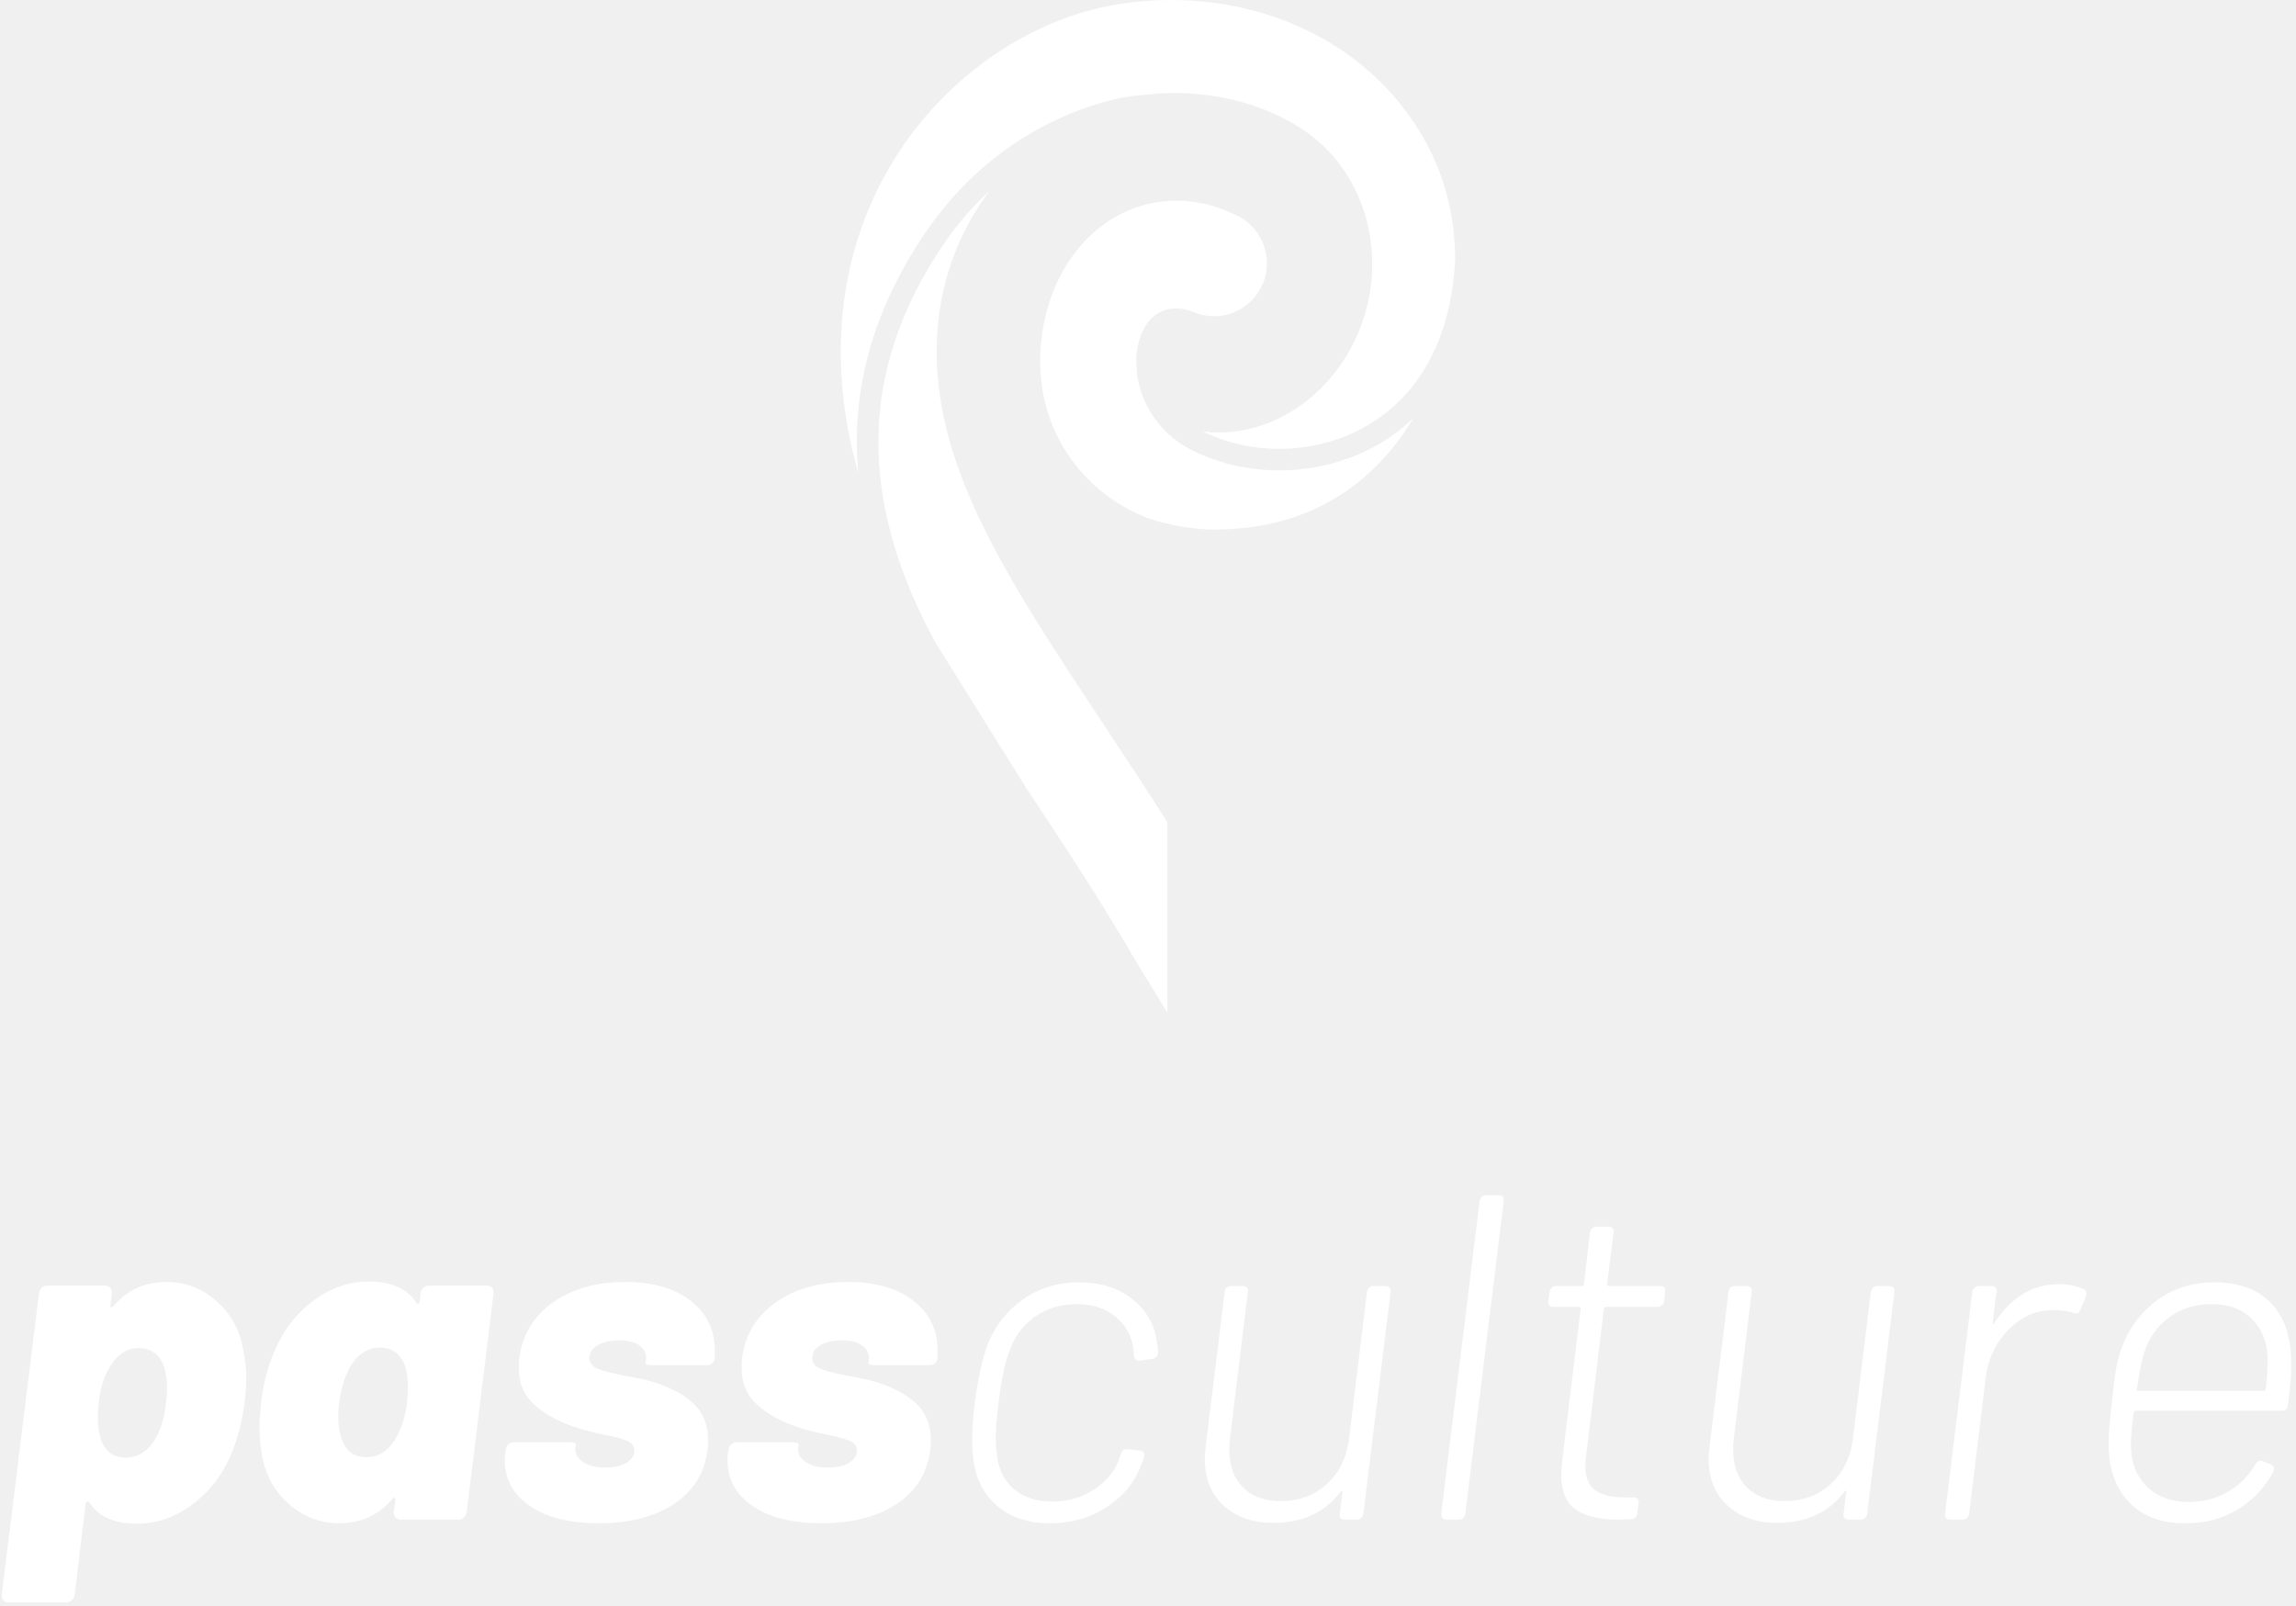
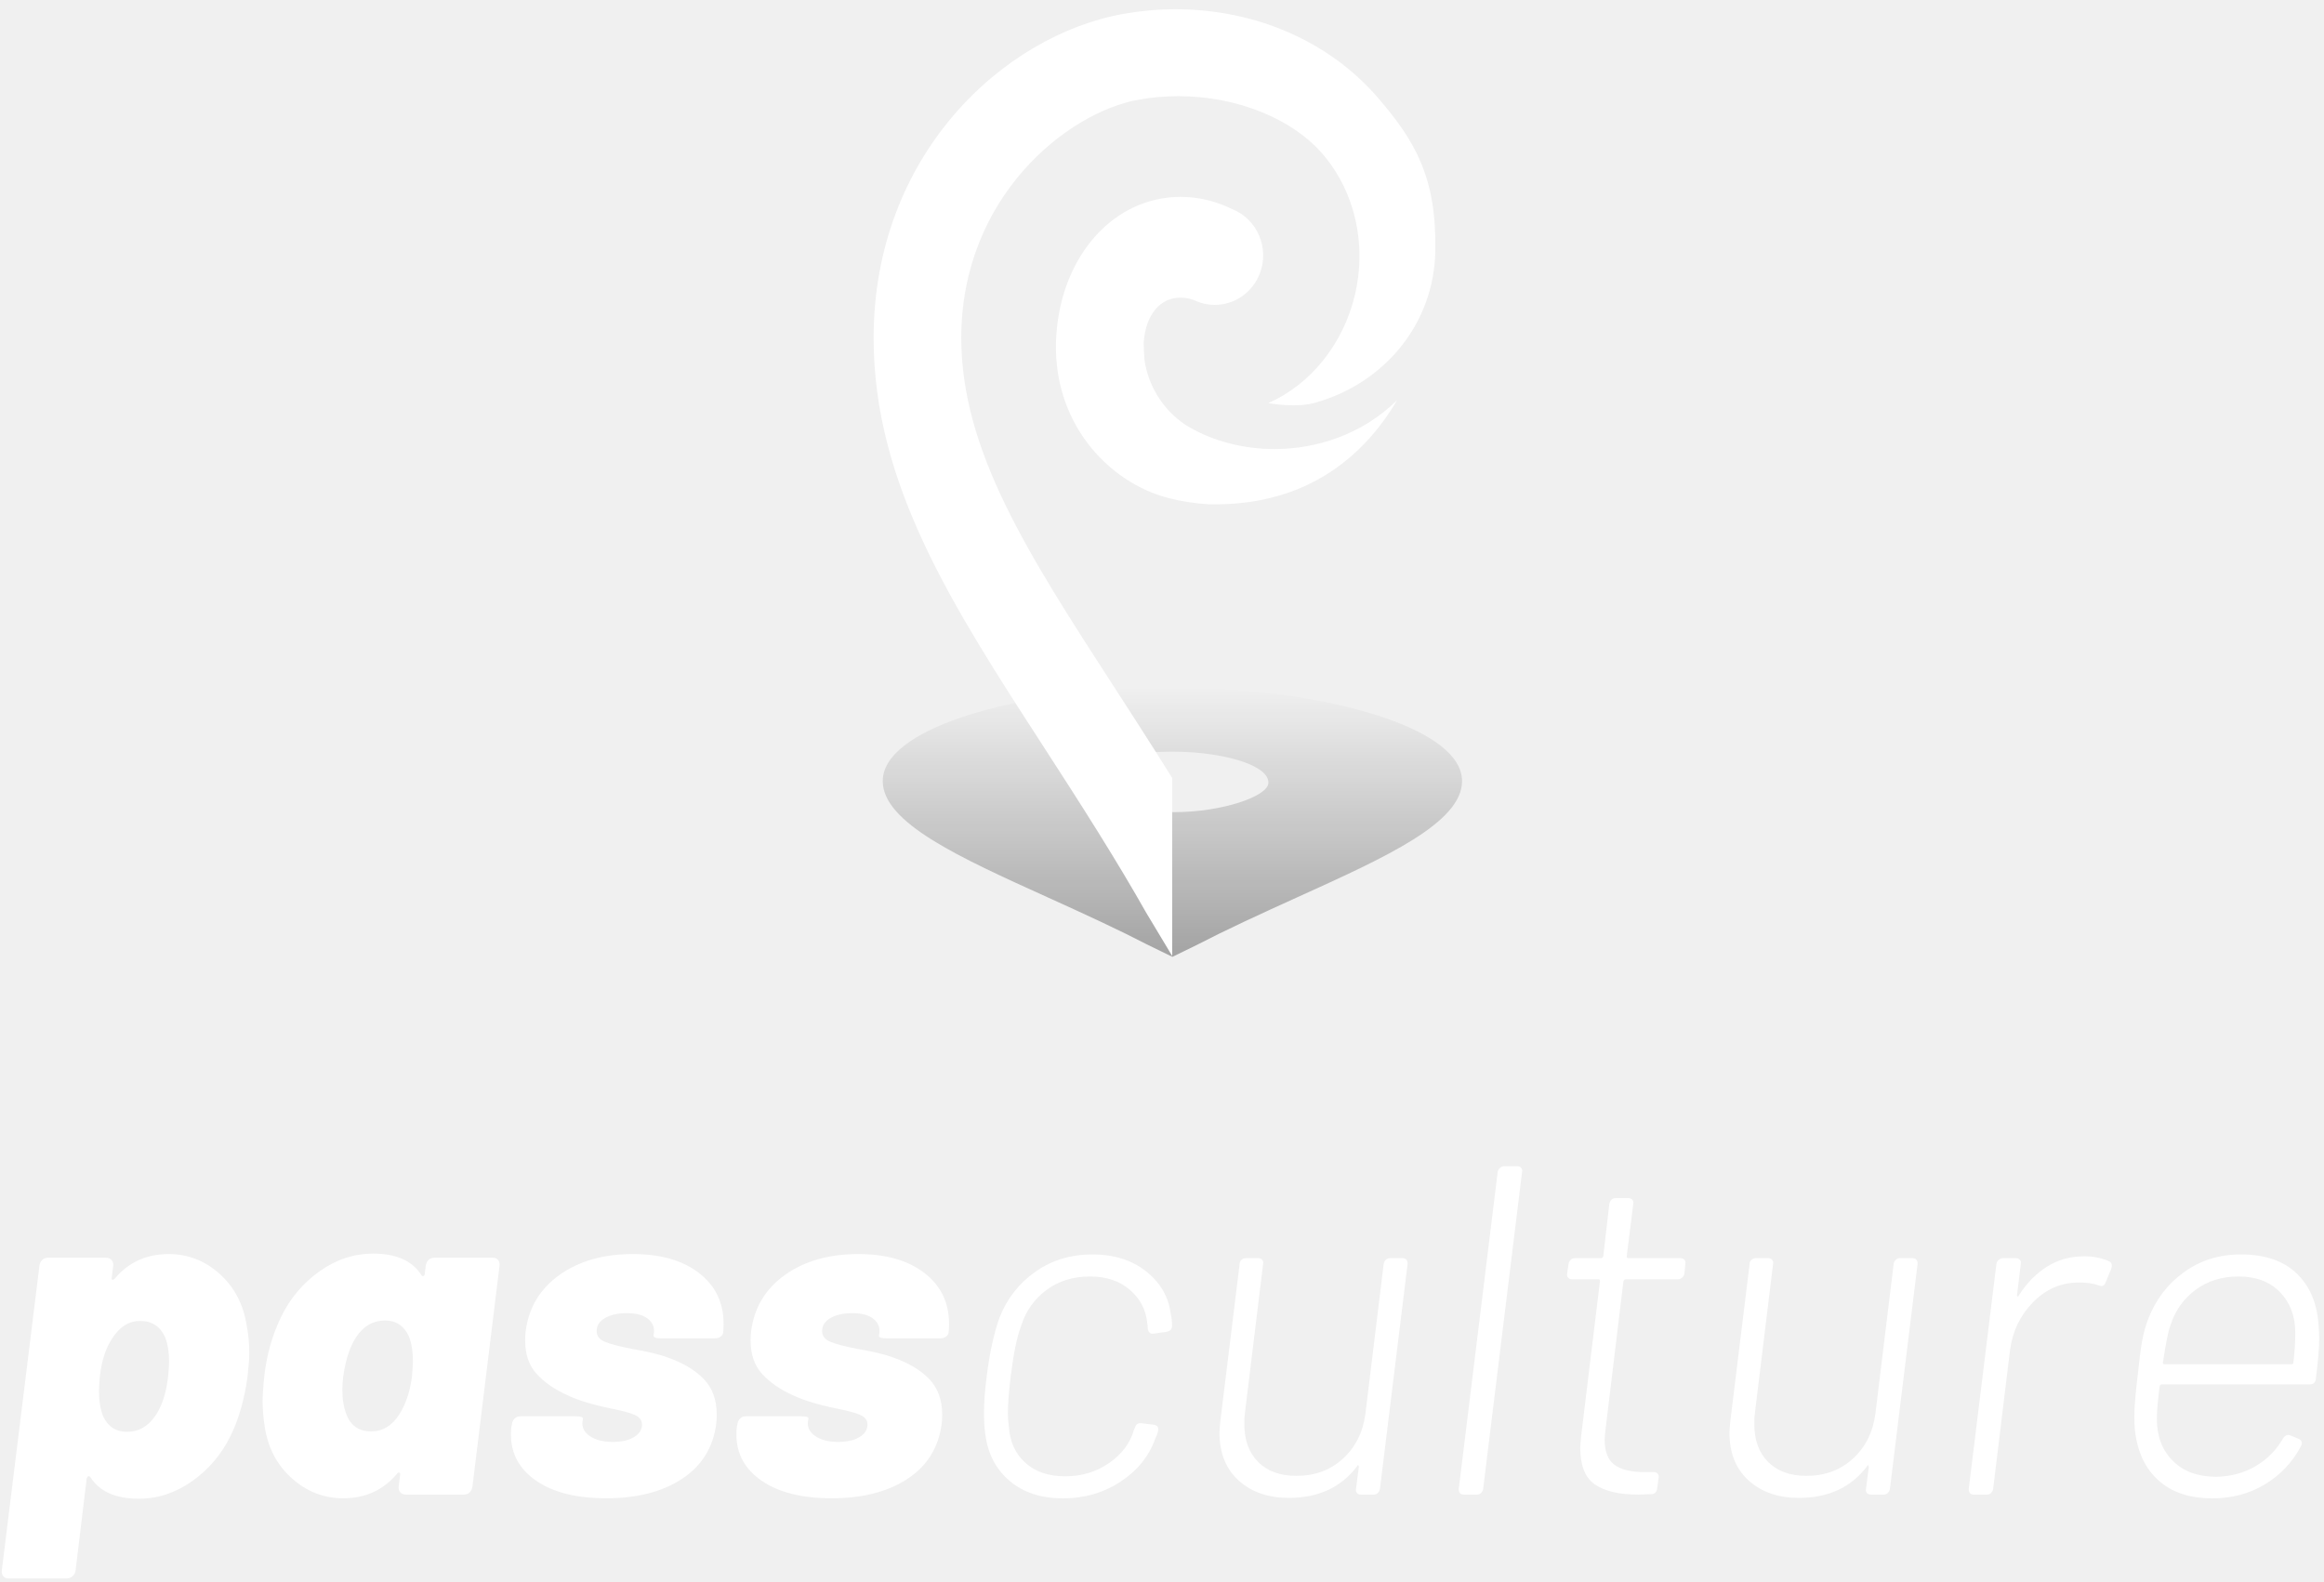
- <svg xmlns="http://www.w3.org/2000/svg" width="213px" height="149px" viewBox="0 0 213 149" version="1.1">
-   <defs />
-   <g id="Splash" stroke="none" stroke-width="1" fill="none" fill-rule="evenodd">
-     <g id="PassCulture-v0rc3-splash" transform="translate(-81, -256)" fill="#FFFFFF">
-       <g id="logo-group" transform="translate(81, 255)">
-         <g id="Group" transform="translate(0, 111)">
+ <svg xmlns="http://www.w3.org/2000/svg" width="213px" height="145px" viewBox="0 0 213 145" version="1.1">
+   <defs>
+     <linearGradient x1="50%" y1="0%" x2="50%" y2="98.268%" id="linearGradient-1">
+       <stop stop-color="#000000" stop-opacity="0" offset="0%" />
+       <stop stop-color="#000000" stop-opacity="0.7" offset="100%" />
+     </linearGradient>
+   </defs>
+   <g id="Splash-&amp;-account" stroke="none" stroke-width="1" fill="none" fill-rule="evenodd">
+     <g id="PassCulture-v0rc3-splash" transform="translate(-81, -260)">
+       <g id="logo-group" transform="translate(81, 260)">
+         <g id="Group" transform="translate(0, 106)" fill="#FFFFFF">
          <path d="M97.406,31.344 C95.428,31.344 93.808,30.814 92.547,29.753 C91.286,28.692 90.54,27.273 90.311,25.496 C90.225,24.894 90.182,24.249 90.182,23.561 C90.182,22.558 90.268,21.411 90.44,20.121 C90.698,18.028 91.085,16.251 91.601,14.789 C92.289,13.04 93.385,11.636 94.891,10.575 C96.396,9.514 98.137,8.984 100.115,8.984 C102.093,8.984 103.734,9.5 105.038,10.532 C106.343,11.564 107.095,12.854 107.296,14.402 C107.382,14.775 107.425,15.147 107.425,15.52 C107.425,15.835 107.253,16.022 106.909,16.079 L105.705,16.251 L105.619,16.251 C105.39,16.251 105.246,16.093 105.189,15.778 C105.189,15.549 105.175,15.377 105.146,15.262 C105.031,14.058 104.501,13.048 103.555,12.23 C102.609,11.413 101.391,11.005 99.9,11.005 C98.352,11.005 97.019,11.421 95.901,12.252 C94.783,13.083 94.009,14.187 93.579,15.563 C93.206,16.538 92.891,18.071 92.633,20.164 C92.461,21.569 92.375,22.701 92.375,23.561 C92.375,23.934 92.404,24.321 92.461,24.722 C92.547,26.127 93.049,27.245 93.966,28.076 C94.883,28.907 96.102,29.323 97.621,29.323 C99.14,29.323 100.488,28.915 101.663,28.098 C102.838,27.28 103.598,26.256 103.942,25.023 L104.028,24.851 C104.114,24.536 104.329,24.407 104.673,24.464 L105.748,24.593 C106.092,24.65 106.221,24.851 106.135,25.195 C106.078,25.424 105.992,25.654 105.877,25.883 C105.304,27.488 104.243,28.8 102.695,29.817 C101.147,30.835 99.384,31.344 97.406,31.344 Z M126.818,9.844 C126.847,9.701 126.911,9.579 127.011,9.479 C127.112,9.378 127.234,9.328 127.377,9.328 L128.538,9.328 C128.853,9.328 129.011,9.5 129.011,9.844 L126.474,30.484 C126.445,30.627 126.381,30.749 126.281,30.849 C126.18,30.95 126.058,31 125.915,31 L124.711,31 C124.568,31 124.453,30.95 124.367,30.849 C124.281,30.749 124.252,30.627 124.281,30.484 L124.539,28.463 C124.539,28.377 124.517,28.327 124.475,28.312 C124.431,28.298 124.396,28.334 124.367,28.42 C122.905,30.341 120.827,31.301 118.132,31.301 C116.24,31.301 114.706,30.771 113.531,29.71 C112.356,28.649 111.768,27.187 111.768,25.324 C111.768,25.095 111.797,24.722 111.854,24.206 L113.617,9.844 C113.617,9.701 113.674,9.579 113.789,9.479 C113.904,9.378 114.033,9.328 114.176,9.328 L115.337,9.328 C115.48,9.328 115.595,9.378 115.681,9.479 C115.767,9.579 115.796,9.701 115.767,9.844 L114.09,23.604 C114.061,23.833 114.047,24.149 114.047,24.55 C114.047,26.012 114.47,27.166 115.316,28.012 C116.161,28.857 117.329,29.28 118.82,29.28 C120.511,29.28 121.93,28.757 123.077,27.71 C124.224,26.664 124.912,25.295 125.141,23.604 L126.818,9.844 Z M134.171,31 C133.856,31 133.698,30.828 133.698,30.484 L137.267,1.416 C137.296,1.273 137.367,1.151 137.482,1.05 C137.597,0.95 137.726,0.9 137.869,0.9 L139.073,0.9 C139.216,0.9 139.331,0.95 139.417,1.05 C139.503,1.151 139.532,1.273 139.503,1.416 L135.934,30.484 C135.905,30.627 135.841,30.749 135.74,30.849 C135.64,30.95 135.518,31 135.375,31 L134.171,31 Z M154.381,10.747 C154.352,10.89 154.281,11.012 154.166,11.113 C154.051,11.213 153.922,11.263 153.779,11.263 L149.006,11.263 C148.92,11.263 148.848,11.32 148.791,11.435 L147.157,24.98 C147.1,25.439 147.071,25.768 147.071,25.969 C147.071,27.058 147.372,27.825 147.974,28.27 C148.576,28.714 149.493,28.936 150.726,28.936 L151.586,28.936 C151.729,28.936 151.844,28.986 151.93,29.087 C152.016,29.187 152.045,29.309 152.016,29.452 L151.887,30.441 C151.83,30.785 151.643,30.957 151.328,30.957 L150.167,31 C148.418,31 147.093,30.692 146.19,30.076 C145.286,29.459 144.835,28.348 144.835,26.743 C144.835,26.542 144.864,26.155 144.921,25.582 L146.641,11.435 C146.641,11.32 146.598,11.263 146.512,11.263 L144.061,11.263 C143.918,11.263 143.803,11.213 143.717,11.113 C143.631,11.012 143.602,10.89 143.631,10.747 L143.76,9.844 C143.789,9.701 143.853,9.579 143.953,9.479 C144.054,9.378 144.176,9.328 144.319,9.328 L146.727,9.328 C146.813,9.328 146.885,9.271 146.942,9.156 L147.501,4.34 C147.53,4.197 147.594,4.075 147.695,3.974 C147.795,3.874 147.917,3.824 148.06,3.824 L149.264,3.824 C149.407,3.824 149.522,3.874 149.608,3.974 C149.694,4.075 149.723,4.197 149.694,4.34 L149.092,9.156 C149.092,9.271 149.135,9.328 149.221,9.328 L154.037,9.328 C154.18,9.328 154.295,9.378 154.381,9.479 C154.467,9.579 154.496,9.701 154.467,9.844 L154.381,10.747 Z M173.559,9.844 C173.588,9.701 173.652,9.579 173.752,9.479 C173.853,9.378 173.975,9.328 174.118,9.328 L175.279,9.328 C175.594,9.328 175.752,9.5 175.752,9.844 L173.215,30.484 C173.186,30.627 173.122,30.749 173.022,30.849 C172.921,30.95 172.799,31 172.656,31 L171.452,31 C171.309,31 171.194,30.95 171.108,30.849 C171.022,30.749 170.993,30.627 171.022,30.484 L171.28,28.463 C171.28,28.377 171.258,28.327 171.215,28.312 C171.173,28.298 171.137,28.334 171.108,28.42 C169.646,30.341 167.568,31.301 164.873,31.301 C162.981,31.301 161.447,30.771 160.272,29.71 C159.097,28.649 158.509,27.187 158.509,25.324 C158.509,25.095 158.538,24.722 158.595,24.206 L160.358,9.844 C160.358,9.701 160.415,9.579 160.53,9.479 C160.645,9.378 160.774,9.328 160.917,9.328 L162.078,9.328 C162.221,9.328 162.336,9.378 162.422,9.479 C162.508,9.579 162.537,9.701 162.508,9.844 L160.831,23.604 C160.802,23.833 160.788,24.149 160.788,24.55 C160.788,26.012 161.211,27.166 162.056,28.012 C162.902,28.857 164.07,29.28 165.561,29.28 C167.252,29.28 168.671,28.757 169.818,27.71 C170.965,26.664 171.653,25.295 171.882,23.604 L173.559,9.844 Z M191.017,9.156 C191.877,9.156 192.651,9.314 193.339,9.629 C193.54,9.744 193.597,9.959 193.511,10.274 L192.995,11.521 C192.88,11.865 192.665,11.965 192.35,11.822 C191.777,11.621 191.117,11.535 190.372,11.564 C188.824,11.593 187.47,12.202 186.309,13.392 C185.147,14.581 184.452,16.036 184.223,17.756 L182.675,30.484 C182.646,30.627 182.582,30.749 182.482,30.849 C182.381,30.95 182.259,31 182.116,31 L180.912,31 C180.597,31 180.439,30.828 180.439,30.484 L182.976,9.844 C183.005,9.701 183.076,9.579 183.191,9.479 C183.306,9.378 183.435,9.328 183.578,9.328 L184.782,9.328 C184.925,9.328 185.04,9.378 185.126,9.479 C185.212,9.579 185.241,9.701 185.212,9.844 L184.868,12.682 C184.839,12.768 184.854,12.818 184.911,12.832 C184.968,12.847 185.011,12.811 185.04,12.725 C185.757,11.607 186.617,10.733 187.62,10.102 C188.623,9.471 189.756,9.156 191.017,9.156 Z M203.143,29.366 C204.49,29.337 205.694,29.008 206.755,28.377 C207.816,27.746 208.647,26.901 209.249,25.84 C209.45,25.553 209.679,25.467 209.937,25.582 L210.668,25.883 C210.811,25.94 210.905,26.033 210.947,26.163 C210.99,26.292 210.969,26.428 210.883,26.571 C210.109,28.033 209.013,29.194 207.594,30.054 C206.174,30.914 204.562,31.344 202.756,31.344 C200.807,31.344 199.237,30.857 198.048,29.882 C196.858,28.907 196.105,27.574 195.79,25.883 C195.675,25.338 195.618,24.665 195.618,23.862 C195.618,23.031 195.718,21.784 195.919,20.121 C196.062,18.716 196.198,17.656 196.327,16.939 C196.457,16.222 196.636,15.563 196.865,14.961 C197.553,13.155 198.649,11.707 200.155,10.618 C201.66,9.529 203.401,8.984 205.379,8.984 C207.615,8.984 209.342,9.586 210.56,10.79 C211.779,11.994 212.431,13.642 212.517,15.735 C212.546,15.964 212.56,16.308 212.56,16.767 C212.56,17.541 212.46,18.731 212.259,20.336 C212.23,20.709 212.044,20.895 211.7,20.895 L198.155,20.895 C198.04,20.895 197.969,20.952 197.94,21.067 C197.768,22.357 197.682,23.36 197.682,24.077 C197.682,25.654 198.169,26.929 199.144,27.904 C200.119,28.879 201.452,29.366 203.143,29.366 Z M198.929,15.477 C198.728,15.993 198.499,17.125 198.241,18.874 C198.212,18.989 198.255,19.046 198.37,19.046 L210.023,19.046 C210.138,19.046 210.195,18.989 210.195,18.874 C210.31,17.957 210.367,17.054 210.367,16.165 C210.367,14.646 209.901,13.406 208.97,12.445 C208.038,11.485 206.769,11.005 205.164,11.005 C203.645,11.005 202.333,11.413 201.23,12.23 C200.126,13.048 199.359,14.13 198.929,15.477 Z" id="culture" />
          <path d="M22.596,15.418 C22.764,16.258 22.848,17.126 22.848,18.022 C22.848,18.498 22.792,19.24 22.68,20.248 C22.4,22.264 21.896,24.028 21.168,25.54 C20.328,27.276 19.145,28.683 17.619,29.761 C16.093,30.839 14.462,31.378 12.726,31.378 C10.626,31.378 9.156,30.734 8.316,29.446 C8.232,29.334 8.155,29.292 8.085,29.32 C8.015,29.348 7.966,29.432 7.938,29.572 L6.93,37.93 C6.902,38.154 6.811,38.336 6.657,38.476 C6.503,38.616 6.314,38.686 6.09,38.686 L0.798,38.686 C0.574,38.686 0.406,38.616 0.294,38.476 C0.182,38.336 0.14,38.154 0.168,37.93 L3.612,10.042 C3.64,9.818 3.724,9.636 3.864,9.496 C4.004,9.356 4.186,9.286 4.41,9.286 L9.702,9.286 C9.926,9.286 10.101,9.356 10.227,9.496 C10.353,9.636 10.402,9.818 10.374,10.042 L10.248,11.05 C10.22,11.19 10.234,11.274 10.29,11.302 C10.346,11.33 10.43,11.288 10.542,11.176 C11.802,9.692 13.44,8.95 15.456,8.95 C17.22,8.95 18.774,9.552 20.118,10.756 C21.462,11.96 22.288,13.514 22.596,15.418 Z M14.238,23.776 C14.854,22.88 15.246,21.662 15.414,20.122 C15.47,19.506 15.498,19.058 15.498,18.778 C15.498,17.966 15.386,17.252 15.162,16.636 C14.714,15.6 13.944,15.082 12.852,15.082 C11.816,15.082 10.962,15.614 10.29,16.678 C9.702,17.546 9.324,18.694 9.156,20.122 C9.1,20.794 9.072,21.256 9.072,21.508 C9.072,22.404 9.198,23.174 9.45,23.818 C9.898,24.77 10.626,25.246 11.634,25.246 C12.698,25.246 13.566,24.756 14.238,23.776 Z M39.018,10.042 C39.102,9.538 39.382,9.286 39.858,9.286 L45.15,9.286 C45.374,9.286 45.542,9.356 45.654,9.496 C45.766,9.636 45.808,9.818 45.78,10.042 L43.302,30.244 C43.274,30.468 43.19,30.65 43.05,30.79 C42.91,30.93 42.728,31 42.504,31 L37.212,31 C36.988,31 36.813,30.93 36.687,30.79 C36.561,30.65 36.512,30.468 36.54,30.244 L36.666,29.236 C36.694,29.096 36.673,29.012 36.603,28.984 C36.533,28.956 36.456,28.998 36.372,29.11 C35.112,30.594 33.474,31.336 31.458,31.336 C29.694,31.336 28.133,30.734 26.775,29.53 C25.417,28.326 24.584,26.772 24.276,24.868 C24.136,23.972 24.066,23.174 24.066,22.474 C24.066,21.914 24.122,21.102 24.234,20.038 C24.458,18.134 24.962,16.37 25.746,14.746 C26.586,13.01 27.769,11.603 29.295,10.525 C30.821,9.447 32.452,8.908 34.188,8.908 C36.288,8.908 37.758,9.552 38.598,10.84 C38.654,10.952 38.724,10.994 38.808,10.966 C38.892,10.938 38.934,10.854 38.934,10.714 L39.018,10.042 Z M36.624,23.608 C37.212,22.656 37.59,21.508 37.758,20.164 C37.814,19.492 37.842,19.03 37.842,18.778 C37.842,17.854 37.716,17.084 37.464,16.468 C37.016,15.516 36.288,15.04 35.28,15.04 C34.216,15.04 33.348,15.53 32.676,16.51 C32.088,17.378 31.682,18.596 31.458,20.164 C31.402,20.724 31.374,21.116 31.374,21.34 C31.374,22.236 31.5,23.006 31.752,23.65 C32.144,24.686 32.9,25.204 34.02,25.204 C35.084,25.204 35.952,24.672 36.624,23.608 Z M55.566,31.336 C52.85,31.336 50.715,30.804 49.161,29.74 C47.607,28.676 46.83,27.262 46.83,25.498 C46.83,25.19 46.844,24.952 46.872,24.784 L46.914,24.574 C46.942,24.35 47.026,24.168 47.166,24.028 C47.306,23.888 47.488,23.818 47.712,23.818 L52.71,23.818 C53.242,23.818 53.48,23.902 53.424,24.07 L53.382,24.322 C53.326,24.854 53.557,25.295 54.075,25.645 C54.593,25.995 55.286,26.17 56.154,26.17 C56.966,26.17 57.617,26.023 58.107,25.729 C58.597,25.435 58.842,25.05 58.842,24.574 C58.842,24.182 58.618,23.888 58.17,23.692 C57.722,23.496 56.994,23.3 55.986,23.104 C54.334,22.768 53.004,22.362 51.996,21.886 C50.82,21.354 49.882,20.703 49.182,19.933 C48.482,19.163 48.132,18.148 48.132,16.888 C48.132,16.524 48.146,16.244 48.174,16.048 C48.454,13.864 49.49,12.135 51.282,10.861 C53.074,9.587 55.314,8.95 58.002,8.95 C60.55,8.95 62.573,9.531 64.071,10.693 C65.569,11.855 66.318,13.402 66.318,15.334 C66.318,15.698 66.304,15.978 66.276,16.174 C66.248,16.314 66.164,16.433 66.024,16.531 C65.884,16.629 65.702,16.678 65.478,16.678 L60.606,16.678 C60.13,16.678 59.892,16.594 59.892,16.426 L59.934,16.174 C59.99,15.642 59.801,15.208 59.367,14.872 C58.933,14.536 58.296,14.368 57.456,14.368 C56.644,14.368 55.979,14.515 55.461,14.809 C54.943,15.103 54.684,15.502 54.684,16.006 C54.684,16.454 54.936,16.783 55.44,16.993 C55.944,17.203 56.77,17.42 57.918,17.644 C59.262,17.868 60.326,18.12 61.11,18.4 C62.566,18.904 63.693,19.569 64.491,20.395 C65.289,21.221 65.688,22.306 65.688,23.65 C65.688,24.014 65.674,24.294 65.646,24.49 C65.366,26.674 64.323,28.361 62.517,29.551 C60.711,30.741 58.394,31.336 55.566,31.336 Z M76.23,31.336 C73.514,31.336 71.379,30.804 69.825,29.74 C68.271,28.676 67.494,27.262 67.494,25.498 C67.494,25.19 67.508,24.952 67.536,24.784 L67.578,24.574 C67.606,24.35 67.69,24.168 67.83,24.028 C67.97,23.888 68.152,23.818 68.376,23.818 L73.374,23.818 C73.906,23.818 74.144,23.902 74.088,24.07 L74.046,24.322 C73.99,24.854 74.221,25.295 74.739,25.645 C75.257,25.995 75.95,26.17 76.818,26.17 C77.63,26.17 78.281,26.023 78.771,25.729 C79.261,25.435 79.506,25.05 79.506,24.574 C79.506,24.182 79.282,23.888 78.834,23.692 C78.386,23.496 77.658,23.3 76.65,23.104 C74.998,22.768 73.668,22.362 72.66,21.886 C71.484,21.354 70.546,20.703 69.846,19.933 C69.146,19.163 68.796,18.148 68.796,16.888 C68.796,16.524 68.81,16.244 68.838,16.048 C69.118,13.864 70.154,12.135 71.946,10.861 C73.738,9.587 75.978,8.95 78.666,8.95 C81.214,8.95 83.237,9.531 84.735,10.693 C86.233,11.855 86.982,13.402 86.982,15.334 C86.982,15.698 86.968,15.978 86.94,16.174 C86.912,16.314 86.828,16.433 86.688,16.531 C86.548,16.629 86.366,16.678 86.142,16.678 L81.27,16.678 C80.794,16.678 80.556,16.594 80.556,16.426 L80.598,16.174 C80.654,15.642 80.465,15.208 80.031,14.872 C79.597,14.536 78.96,14.368 78.12,14.368 C77.308,14.368 76.643,14.515 76.125,14.809 C75.607,15.103 75.348,15.502 75.348,16.006 C75.348,16.454 75.6,16.783 76.104,16.993 C76.608,17.203 77.434,17.42 78.582,17.644 C79.926,17.868 80.99,18.12 81.774,18.4 C83.23,18.904 84.357,19.569 85.155,20.395 C85.953,21.221 86.352,22.306 86.352,23.65 C86.352,24.014 86.338,24.294 86.31,24.49 C86.03,26.674 84.987,28.361 83.181,29.551 C81.375,30.741 79.058,31.336 76.23,31.336 Z" id="pass" />
        </g>
-         <g id="logo-w" transform="translate(78, 0)">
-           <path d="M28.023,9.798 L28.023,9.824 C28.971,9.707 29.931,9.627 30.904,9.627 C36.937,9.627 42.619,11.899 45.732,15.556 C48.858,19.229 50.027,24.355 48.859,29.269 C47.226,36.14 41.422,41.127 35.059,41.127 C34.555,41.127 34.058,41.083 33.567,41.02 C35.645,42.068 38.142,42.647 40.678,42.647 L40.679,42.647 C47.817,42.647 56.367,38.029 56.999,25.028 C56.961,19.236 55.003,14.112 51.137,9.741 C46.221,4.187 38.75,1 30.636,1 C28.911,1 27.169,1.149 25.458,1.44 C13.117,3.547 0,15.54 0,33.618 C0,37.527 0.592,41.252 1.618,44.887 C0.923,37.103 3.007,29.69 7.913,22.494 C15.452,11.434 26.439,9.989 26.903,9.933 L28.023,9.798 Z" id="Combined-Shape" />
-           <path d="M13.792,18.715 C12.322,20.069 10.883,21.689 9.565,23.621 C1.724,35.123 1.475,47.238 8.804,60.659 L17.234,74.165 C20.643,79.311 24.182,84.656 27.575,90.514 L27.645,90.63 L30.3,94.953 L30.3,77.295 C28.368,74.25 26.461,71.359 24.352,68.175 C15.716,55.132 8.895,44.83 8.895,33.62 C8.895,27.563 10.914,22.551 13.792,18.715" id="Fill-6" />
-           <path d="M36.424,20.851 C35.533,20.425 34.673,20.122 33.802,19.921 C32.935,19.722 32.042,19.621 31.149,19.621 C24.444,19.621 19.145,25.33 18.549,33.198 C17.892,41.886 23.793,47.985 29.963,49.518 C31.281,49.846 32.631,50.05 33.975,50.125 C34.048,50.128 34.123,50.131 34.199,50.131 L34.636,50.134 C40.824,50.134 45.965,48.07 49.913,43.998 C51.169,42.703 52.23,41.282 53.117,39.796 C49.55,43.232 44.896,44.647 40.68,44.647 L40.679,44.647 C37.591,44.648 34.531,43.882 32.065,42.493 C29.64,41.127 27.888,38.572 27.491,35.825 C27.434,35.177 27.408,34.637 27.408,34.119 C27.576,31.897 28.644,29.622 31.148,29.621 C31.749,29.621 32.313,29.751 32.872,30.02 C33.389,30.221 33.997,30.338 34.615,30.338 C36.645,30.338 38.44,29.118 39.188,27.23 C40.184,24.71 38.945,21.848 36.424,20.851" id="Fill-8" />
+         <g id="logo-w" transform="translate(79, 0)">
+           <path d="M28.749,63.035 C30.067,63.044 31.391,63.076 32.695,63.143 C43.508,63.696 55,66.846 55,71.596 C55,75.41 48.011,78.575 39.916,82.239 C38.331,82.958 36.647,83.723 34.99,84.503 C33.369,85.267 32.05,85.915 30.78,86.572 L28.453,87.707 L26.066,86.541 C24.856,85.915 23.537,85.267 21.916,84.503 C20.26,83.723 18.576,82.958 16.99,82.239 C8.896,78.575 1.906,75.41 1.906,71.596 C1.906,66.846 13.398,63.696 24.211,63.143 C25.515,63.076 26.84,63.044 28.158,63.027 C28.256,63.027 28.355,63.03 28.453,63.031 C28.552,63.03 28.65,63.027 28.749,63.035 Z M28.551,68.899 C28.518,68.897 28.486,68.898 28.453,68.898 C28.421,68.898 28.388,68.897 28.355,68.897 C27.918,68.902 27.479,68.913 27.047,68.935 C23.462,69.119 19.652,70.163 19.652,71.737 C19.652,73.002 24.263,74.443 28.62,74.443 C32.978,74.443 37.254,73.002 37.254,71.737 C37.254,70.163 33.444,69.119 29.859,68.935 C29.427,68.913 28.988,68.902 28.551,68.899 Z" id="Combined-Shape" fill-opacity="0.45" fill="url(#linearGradient-1)" />
+           <path d="M37.239,36.951 C41.051,35.282 44.126,31.582 45.2,26.957 C46.254,22.42 45.197,17.685 42.375,14.292 C39.561,10.915 34.43,8.816 28.982,8.816 C27.736,8.816 26.504,8.927 25.32,9.143 C18.78,10.329 9.103,18.089 9.103,30.978 C9.103,41.331 15.265,50.846 23.063,62.894 C23.835,64.085 24.615,65.294 25.396,66.512 C26.406,68.084 27.419,69.679 28.435,71.315 L28.435,87.628 L26.037,83.636 C24.729,81.324 23.368,79.047 21.697,76.36 C19.989,73.616 18.253,70.926 16.619,68.4 C8.275,55.516 1.069,44.387 1.069,30.975 C1.069,14.277 12.915,3.201 24.063,1.254 C25.608,0.985 27.181,0.847 28.739,0.847 C36.067,0.847 42.817,3.792 47.256,8.922 C50.745,12.956 52.674,16.322 52.55,23.026 C52.426,29.73 47.852,35.081 41.702,36.865 C39.915,37.459 37.239,36.951 37.239,36.951 Z M32.355,46.23 L31.957,46.227 C31.888,46.227 31.82,46.226 31.754,46.222 C30.54,46.153 29.322,45.964 28.13,45.663 C22.558,44.243 17.229,38.612 17.823,30.587 C18.36,23.319 23.146,18.047 29.201,18.047 C30.009,18.047 30.816,18.14 31.599,18.326 C32.385,18.512 33.163,18.79 33.965,19.182 C36.244,20.104 37.364,22.746 36.464,25.075 C35.788,26.818 34.166,27.945 32.333,27.945 C31.776,27.945 31.226,27.838 30.759,27.649 C30.252,27.404 29.744,27.283 29.201,27.283 C27.319,27.283 26.027,28.835 25.827,31.332 L25.824,31.437 C25.824,31.911 25.847,32.414 25.901,33.024 C26.262,35.557 27.843,37.914 30.031,39.172 C32.258,40.457 35.021,41.163 37.81,41.162 C41.618,41.162 45.825,39.855 49.046,36.68 C48.244,38.052 47.285,39.366 46.15,40.564 C42.585,44.323 37.943,46.232 32.355,46.23 Z" id="Fill-1" fill="#FFFFFF" />
        </g>
      </g>
    </g>
  </g>
</svg>
